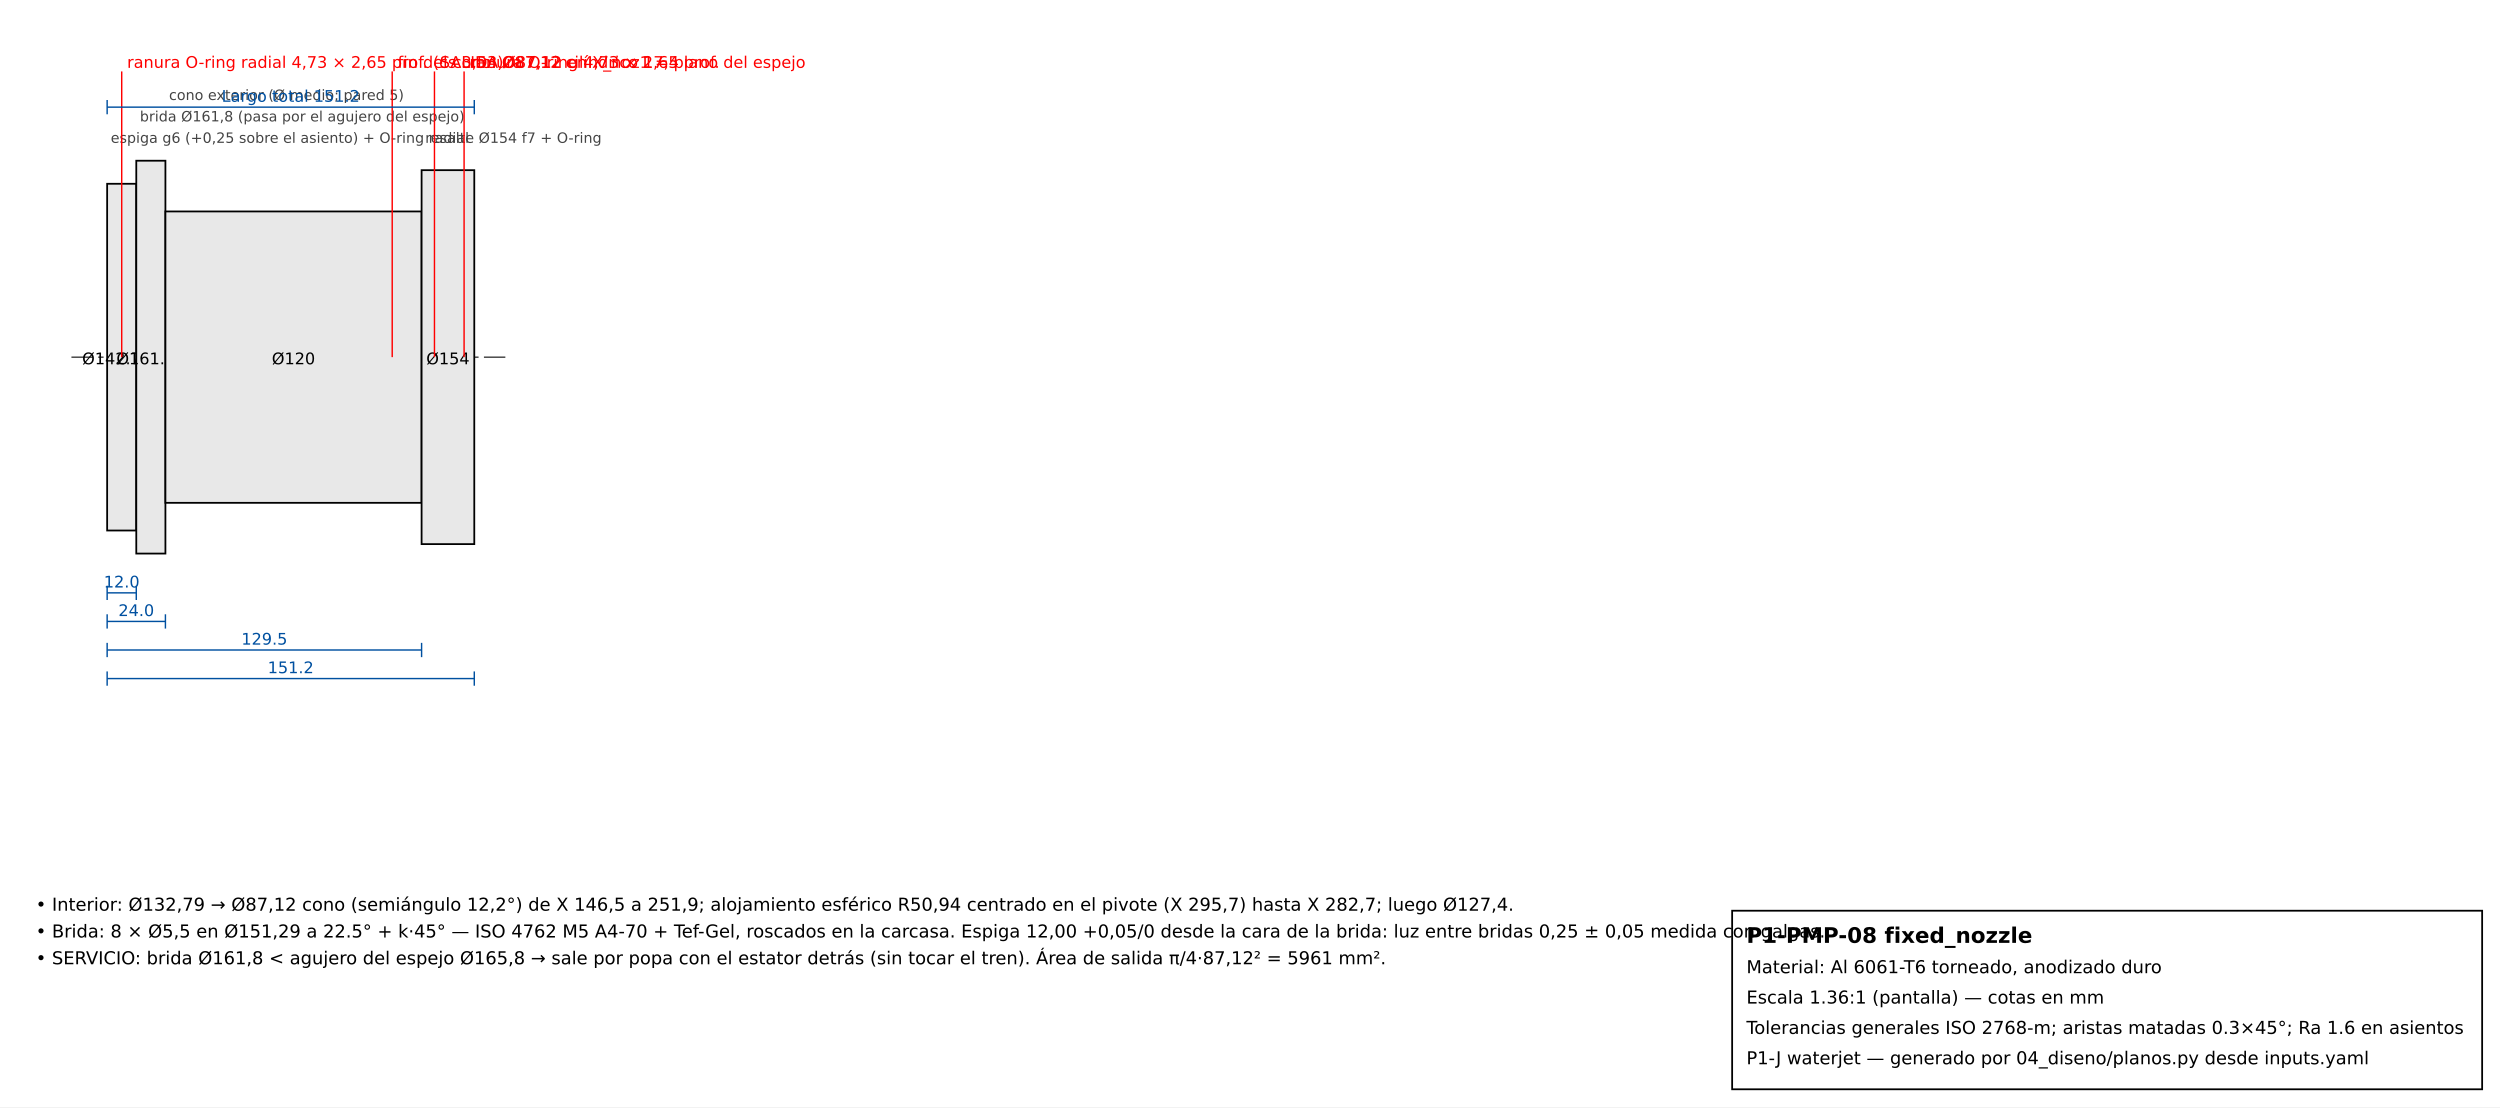
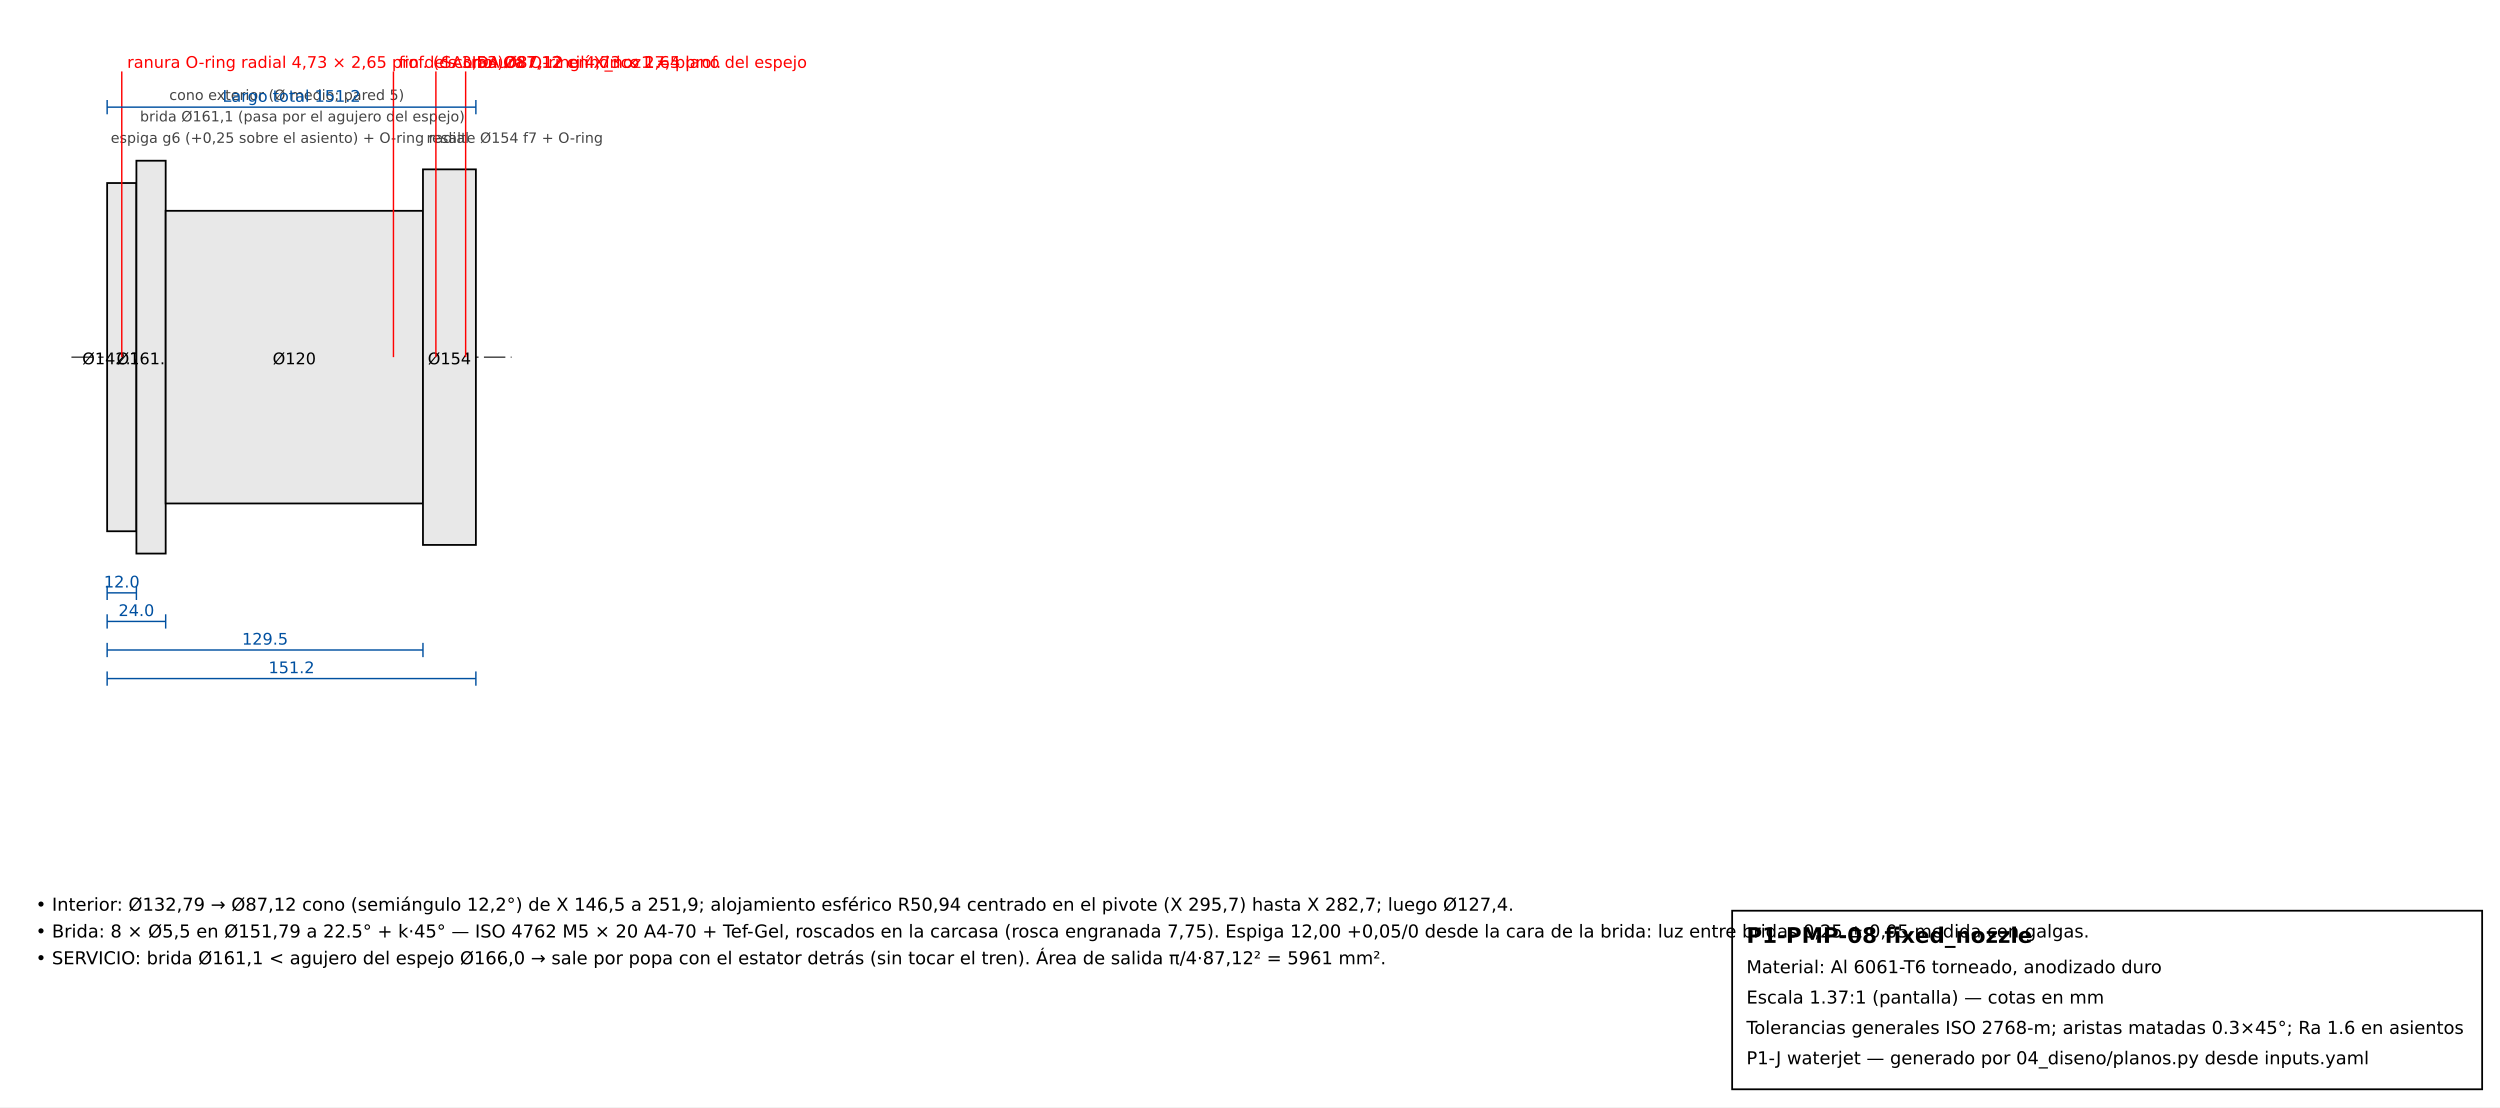
<svg xmlns="http://www.w3.org/2000/svg" baseProfile="full" height="620" version="1.1" width="1400">
  <defs />
  <rect fill="white" height="620" width="1400" x="0" y="0" />
-   <line stroke="black" stroke-dasharray="12,3,3,3" stroke-width="0.6" x1="40" x2="285.6" y1="200" y2="200" />
-   <rect fill="#e8e8e8" height="194.167" stroke="black" stroke-width="1" width="16.317" x="60" y="102.917" />
-   <text font-family="DejaVu Sans" font-size="9" text-anchor="middle" x="68.159" y="204">Ø142.792</text>
-   <line stroke="#0050a0" stroke-width="0.8" x1="60" x2="76.317" y1="332.0" y2="332.0" />
+   <line stroke="black" stroke-dasharray="12,3,3,3" stroke-width="0.6" x1="40" x2="286.493" y1="200" y2="200" />
+   <rect fill="#e8e8e8" height="195.01" stroke="black" stroke-width="1" width="16.388" x="60" y="102.495" />
+   <text font-family="DejaVu Sans" font-size="9" text-anchor="middle" x="68.194" y="204">Ø142.792</text>
+   <line stroke="#0050a0" stroke-width="0.8" x1="60" x2="76.388" y1="332.0" y2="332.0" />
  <line stroke="#0050a0" stroke-width="0.8" x1="60" x2="60" y1="328.0" y2="336.0" />
-   <line stroke="#0050a0" stroke-width="0.8" x1="76.317" x2="76.317" y1="328.0" y2="336.0" />
-   <text fill="#0050a0" font-family="DejaVu Sans" font-size="9" text-anchor="middle" x="68.159" y="329.0">12.0</text>
+   <line stroke="#0050a0" stroke-width="0.8" x1="76.388" x2="76.388" y1="328.0" y2="336.0" />
+   <text fill="#0050a0" font-family="DejaVu Sans" font-size="9" text-anchor="middle" x="68.194" y="329.0">12.0</text>
  <text fill="#444" font-family="DejaVu Sans" font-size="8" x="62" y="80.0">espiga g6 (+0,25 sobre el asiento) + O-ring radial</text>
-   <rect fill="#e8e8e8" height="220.0" stroke="black" stroke-width="1" width="16.317" x="76.317" y="90.0" />
-   <text font-family="DejaVu Sans" font-size="9" text-anchor="middle" x="84.476" y="204">Ø161.79</text>
-   <line stroke="#0050a0" stroke-width="0.8" x1="60" x2="92.635" y1="348.0" y2="348.0" />
+   <rect fill="#e8e8e8" height="220.0" stroke="black" stroke-width="1" width="16.388" x="76.388" y="90.0" />
+   <text font-family="DejaVu Sans" font-size="9" text-anchor="middle" x="84.583" y="204">Ø161.09</text>
+   <line stroke="#0050a0" stroke-width="0.8" x1="60" x2="92.777" y1="348.0" y2="348.0" />
  <line stroke="#0050a0" stroke-width="0.8" x1="60" x2="60" y1="344.0" y2="352.0" />
-   <line stroke="#0050a0" stroke-width="0.8" x1="92.635" x2="92.635" y1="344.0" y2="352.0" />
-   <text fill="#0050a0" font-family="DejaVu Sans" font-size="9" text-anchor="middle" x="76.317" y="345.0">24.0</text>
-   <text fill="#444" font-family="DejaVu Sans" font-size="8" x="78.317" y="68.0">brida Ø161,8 (pasa por el agujero del espejo)</text>
-   <rect fill="#e8e8e8" height="163.174" stroke="black" stroke-width="1" width="143.458" x="92.635" y="118.413" />
-   <text font-family="DejaVu Sans" font-size="9" text-anchor="middle" x="164.364" y="204">Ø120</text>
-   <line stroke="#0050a0" stroke-width="0.8" x1="60" x2="236.092" y1="364.0" y2="364.0" />
+   <line stroke="#0050a0" stroke-width="0.8" x1="92.777" x2="92.777" y1="344.0" y2="352.0" />
+   <text fill="#0050a0" font-family="DejaVu Sans" font-size="9" text-anchor="middle" x="76.388" y="345.0">24.0</text>
+   <text fill="#444" font-family="DejaVu Sans" font-size="8" x="78.388" y="68.0">brida Ø161,1 (pasa por el agujero del espejo)</text>
+   <rect fill="#e8e8e8" height="163.884" stroke="black" stroke-width="1" width="144.081" x="92.777" y="118.058" />
+   <text font-family="DejaVu Sans" font-size="9" text-anchor="middle" x="164.817" y="204">Ø120</text>
+   <line stroke="#0050a0" stroke-width="0.8" x1="60" x2="236.858" y1="364.0" y2="364.0" />
  <line stroke="#0050a0" stroke-width="0.8" x1="60" x2="60" y1="360.0" y2="368.0" />
-   <line stroke="#0050a0" stroke-width="0.8" x1="236.092" x2="236.092" y1="360.0" y2="368.0" />
-   <text fill="#0050a0" font-family="DejaVu Sans" font-size="9" text-anchor="middle" x="148.046" y="361.0">129.5</text>
-   <text fill="#444" font-family="DejaVu Sans" font-size="8" x="94.635" y="56.0">cono exterior (Ø medio; pared 5)</text>
-   <rect fill="#e8e8e8" height="209.407" stroke="black" stroke-width="1" width="29.507" x="236.092" y="95.296" />
-   <text font-family="DejaVu Sans" font-size="9" text-anchor="middle" x="250.846" y="204">Ø154</text>
-   <line stroke="#0050a0" stroke-width="0.8" x1="60" x2="265.6" y1="380.0" y2="380.0" />
+   <line stroke="#0050a0" stroke-width="0.8" x1="236.858" x2="236.858" y1="360.0" y2="368.0" />
+   <text fill="#0050a0" font-family="DejaVu Sans" font-size="9" text-anchor="middle" x="148.429" y="361.0">129.5</text>
+   <text fill="#444" font-family="DejaVu Sans" font-size="8" x="94.777" y="56.0">cono exterior (Ø medio; pared 5)</text>
+   <rect fill="#e8e8e8" height="210.317" stroke="black" stroke-width="1" width="29.636" x="236.858" y="94.841" />
+   <text font-family="DejaVu Sans" font-size="9" text-anchor="middle" x="251.675" y="204">Ø154</text>
+   <line stroke="#0050a0" stroke-width="0.8" x1="60" x2="266.493" y1="380.0" y2="380.0" />
  <line stroke="#0050a0" stroke-width="0.8" x1="60" x2="60" y1="376.0" y2="384.0" />
-   <line stroke="#0050a0" stroke-width="0.8" x1="265.6" x2="265.6" y1="376.0" y2="384.0" />
-   <text fill="#0050a0" font-family="DejaVu Sans" font-size="9" text-anchor="middle" x="162.8" y="377.0">151.2</text>
-   <text fill="#444" font-family="DejaVu Sans" font-size="8" x="238.092" y="80.0">resalte Ø154 f7 + O-ring</text>
-   <line stroke="red" stroke-width="0.8" x1="68.159" x2="68.159" y1="40.0" y2="200" />
-   <text fill="red" font-family="DejaVu Sans" font-size="9" x="71.159" y="38.0">ranura O-ring radial 4,73 × 2,65 prof. (cs 3,53)</text>
-   <line stroke="red" stroke-width="0.8" x1="219.639" x2="219.639" y1="40.0" y2="200" />
-   <text fill="red" font-family="DejaVu Sans" font-size="9" x="222.639" y="38.0">fin del cono: Ø87,12 cilíndrico 17,4</text>
-   <line stroke="red" stroke-width="0.8" x1="243.299" x2="243.299" y1="40.0" y2="200" />
-   <text fill="red" font-family="DejaVu Sans" font-size="9" x="246.299" y="38.0">SALIDA Ø87,12 en X_noz1 = plano del espejo</text>
-   <line stroke="red" stroke-width="0.8" x1="259.889" x2="259.889" y1="40.0" y2="200" />
-   <text fill="red" font-family="DejaVu Sans" font-size="9" x="262.889" y="38.0">ranura O-ring 4,73 × 2,65 prof.</text>
-   <line stroke="#0050a0" stroke-width="0.8" x1="60" x2="265.6" y1="60" y2="60" />
+   <line stroke="#0050a0" stroke-width="0.8" x1="266.493" x2="266.493" y1="376.0" y2="384.0" />
+   <text fill="#0050a0" font-family="DejaVu Sans" font-size="9" text-anchor="middle" x="163.247" y="377.0">151.2</text>
+   <text fill="#444" font-family="DejaVu Sans" font-size="8" x="238.858" y="80.0">resalte Ø154 f7 + O-ring</text>
+   <line stroke="red" stroke-width="0.8" x1="68.194" x2="68.194" y1="40.0" y2="200" />
+   <text fill="red" font-family="DejaVu Sans" font-size="9" x="71.194" y="38.0">ranura O-ring radial 4,73 × 2,65 prof. (cs 3,53)</text>
+   <line stroke="red" stroke-width="0.8" x1="220.333" x2="220.333" y1="40.0" y2="200" />
+   <text fill="red" font-family="DejaVu Sans" font-size="9" x="223.333" y="38.0">fin del cono: Ø87,12 cilíndrico 17,4</text>
+   <line stroke="red" stroke-width="0.8" x1="244.096" x2="244.096" y1="40.0" y2="200" />
+   <text fill="red" font-family="DejaVu Sans" font-size="9" x="247.096" y="38.0">SALIDA Ø87,12 en X_noz1 = plano del espejo</text>
+   <line stroke="red" stroke-width="0.8" x1="260.757" x2="260.757" y1="40.0" y2="200" />
+   <text fill="red" font-family="DejaVu Sans" font-size="9" x="263.757" y="38.0">ranura O-ring 4,73 × 2,65 prof.</text>
+   <line stroke="#0050a0" stroke-width="0.8" x1="60" x2="266.493" y1="60" y2="60" />
  <line stroke="#0050a0" stroke-width="0.8" x1="60" x2="60" y1="56" y2="64" />
-   <line stroke="#0050a0" stroke-width="0.8" x1="265.6" x2="265.6" y1="56" y2="64" />
-   <text fill="#0050a0" font-family="DejaVu Sans" font-size="9" text-anchor="middle" x="162.8" y="57">Largo total 151.2</text>
+   <line stroke="#0050a0" stroke-width="0.8" x1="266.493" x2="266.493" y1="56" y2="64" />
+   <text fill="#0050a0" font-family="DejaVu Sans" font-size="9" text-anchor="middle" x="163.247" y="57">Largo total 151.2</text>
  <g font-family="DejaVu Sans" font-size="11">
    <rect fill="none" height="100" stroke="black" width="420" x="970" y="510" />
    <text font-size="12" font-weight="bold" x="978" y="528">P1-PMP-08  fixed_nozzle</text>
    <text font-size="10" font-weight="normal" x="978" y="545">Material: Al 6061-T6 torneado, anodizado duro</text>
-     <text font-size="10" font-weight="normal" x="978" y="562">Escala 1.36:1 (pantalla)  —  cotas en mm</text>
+     <text font-size="10" font-weight="normal" x="978" y="562">Escala 1.37:1 (pantalla)  —  cotas en mm</text>
    <text font-size="10" font-weight="normal" x="978" y="579">Tolerancias generales ISO 2768-m; aristas matadas 0.3×45°; Ra 1.6 en asientos</text>
    <text font-size="10" font-weight="normal" x="978" y="596">P1-J waterjet — generado por 04_diseno/planos.py desde inputs.yaml</text>
    <text font-size="10" x="20" y="510">• Interior: Ø132,79 → Ø87,12 cono (semiángulo 12,2°) de X 146,5 a 251,9; alojamiento esférico R50,94 centrado en el pivote (X 295,7) hasta X 282,7; luego Ø127,4.</text>
-     <text font-size="10" x="20" y="525">• Brida: 8 × Ø5,5 en Ø151,29 a 22.5° + k·45° — ISO 4762 M5 A4-70 + Tef-Gel, roscados en la carcasa. Espiga 12,00 +0,05/0 desde la cara de la brida: luz entre bridas 0,25 ± 0,05 medida con galgas.</text>
-     <text font-size="10" x="20" y="540">• SERVICIO: brida Ø161,8 &lt; agujero del espejo Ø165,8 → sale por popa con el estator detrás (sin tocar el tren). Área de salida π/4·87,12² = 5961 mm².</text>
+     <text font-size="10" x="20" y="525">• Brida: 8 × Ø5,5 en Ø151,79 a 22.5° + k·45° — ISO 4762 M5 × 20 A4-70 + Tef-Gel, roscados en la carcasa (rosca engranada 7,75). Espiga 12,00 +0,05/0 desde la cara de la brida: luz entre bridas 0,25 ± 0,05 medida con galgas.</text>
+     <text font-size="10" x="20" y="540">• SERVICIO: brida Ø161,1 &lt; agujero del espejo Ø166,0 → sale por popa con el estator detrás (sin tocar el tren). Área de salida π/4·87,12² = 5961 mm².</text>
  </g>
</svg>
